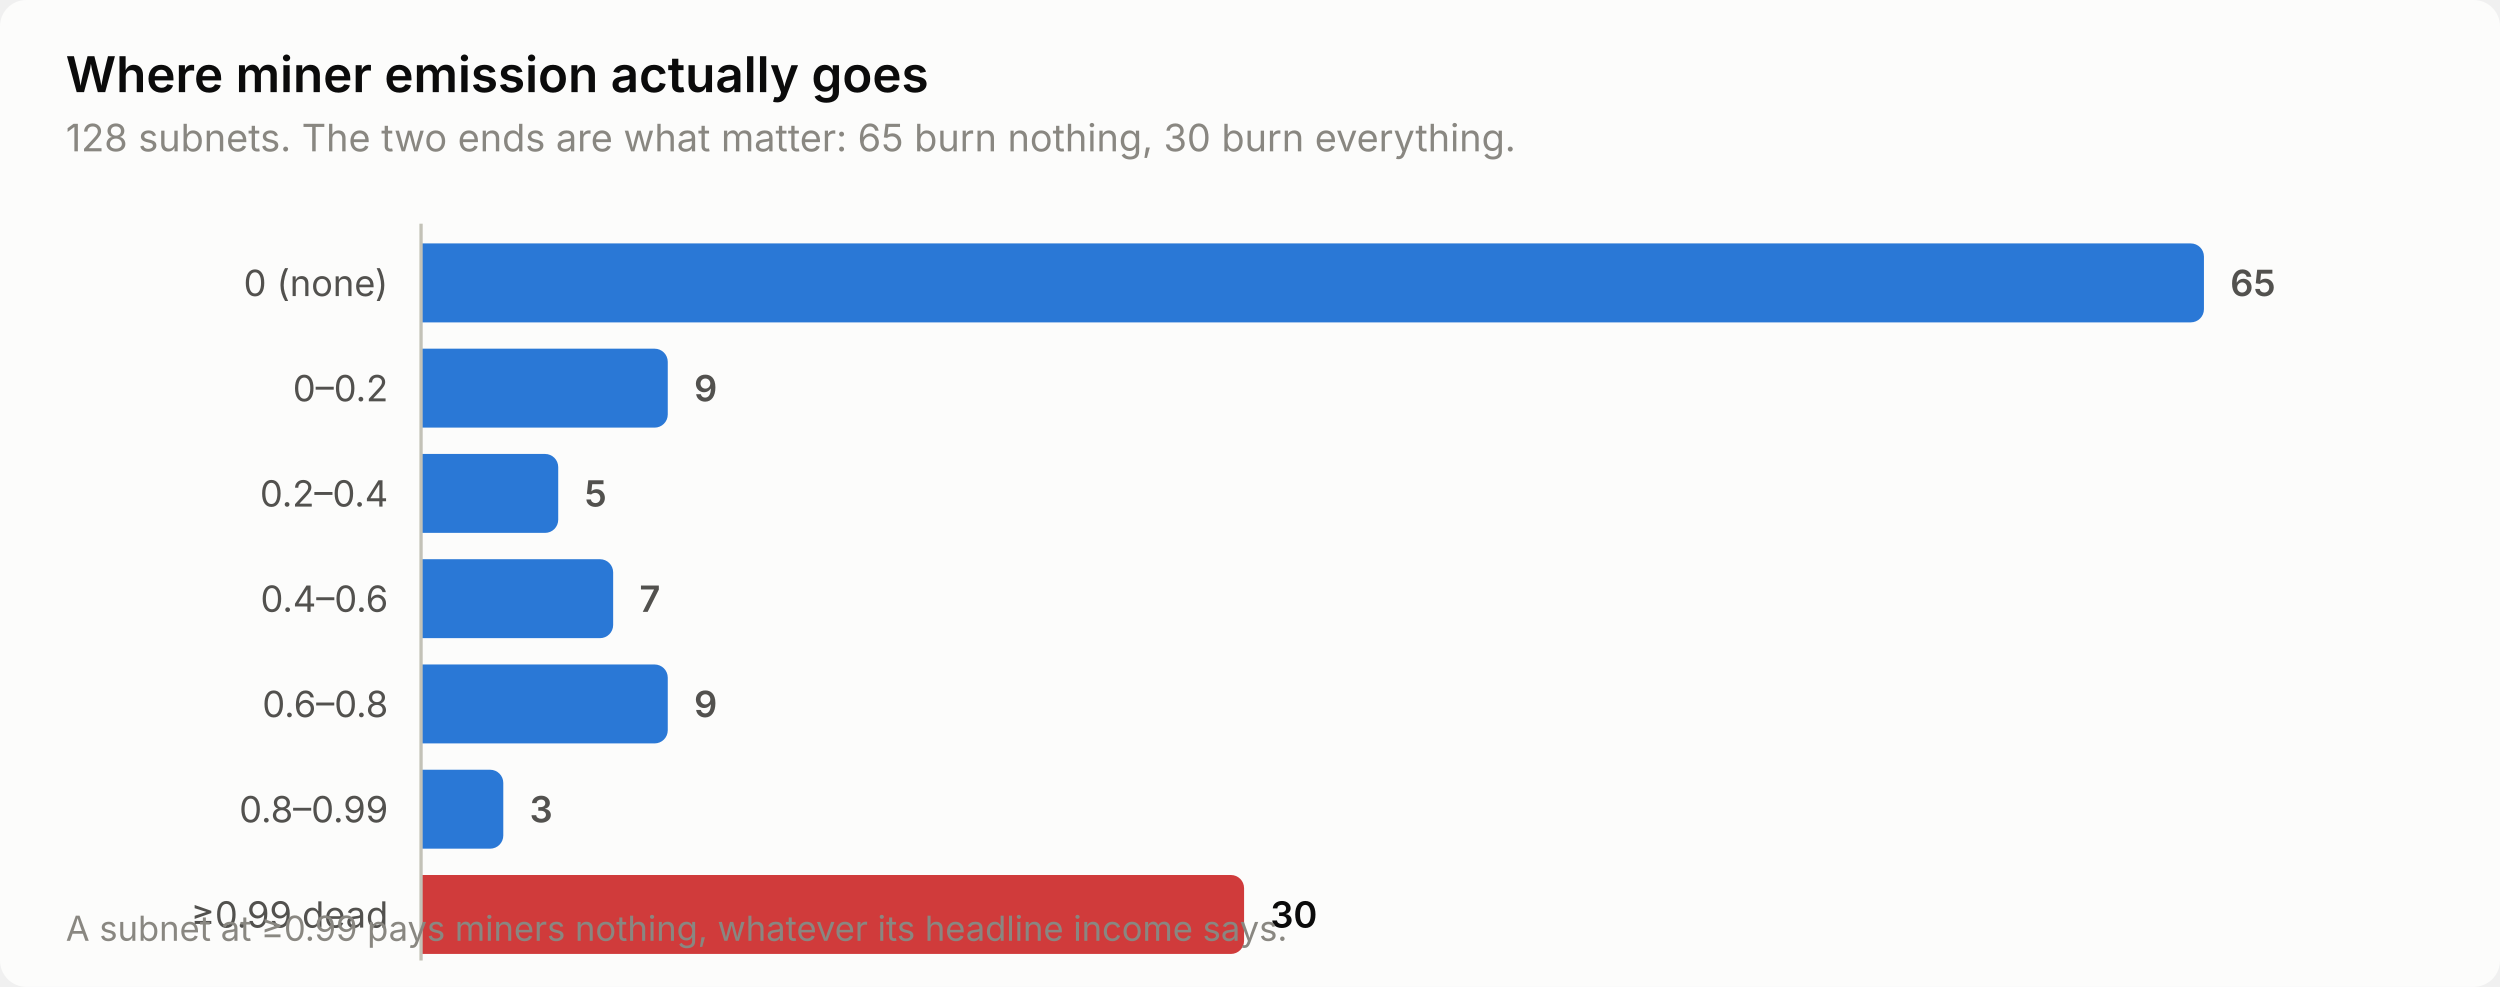
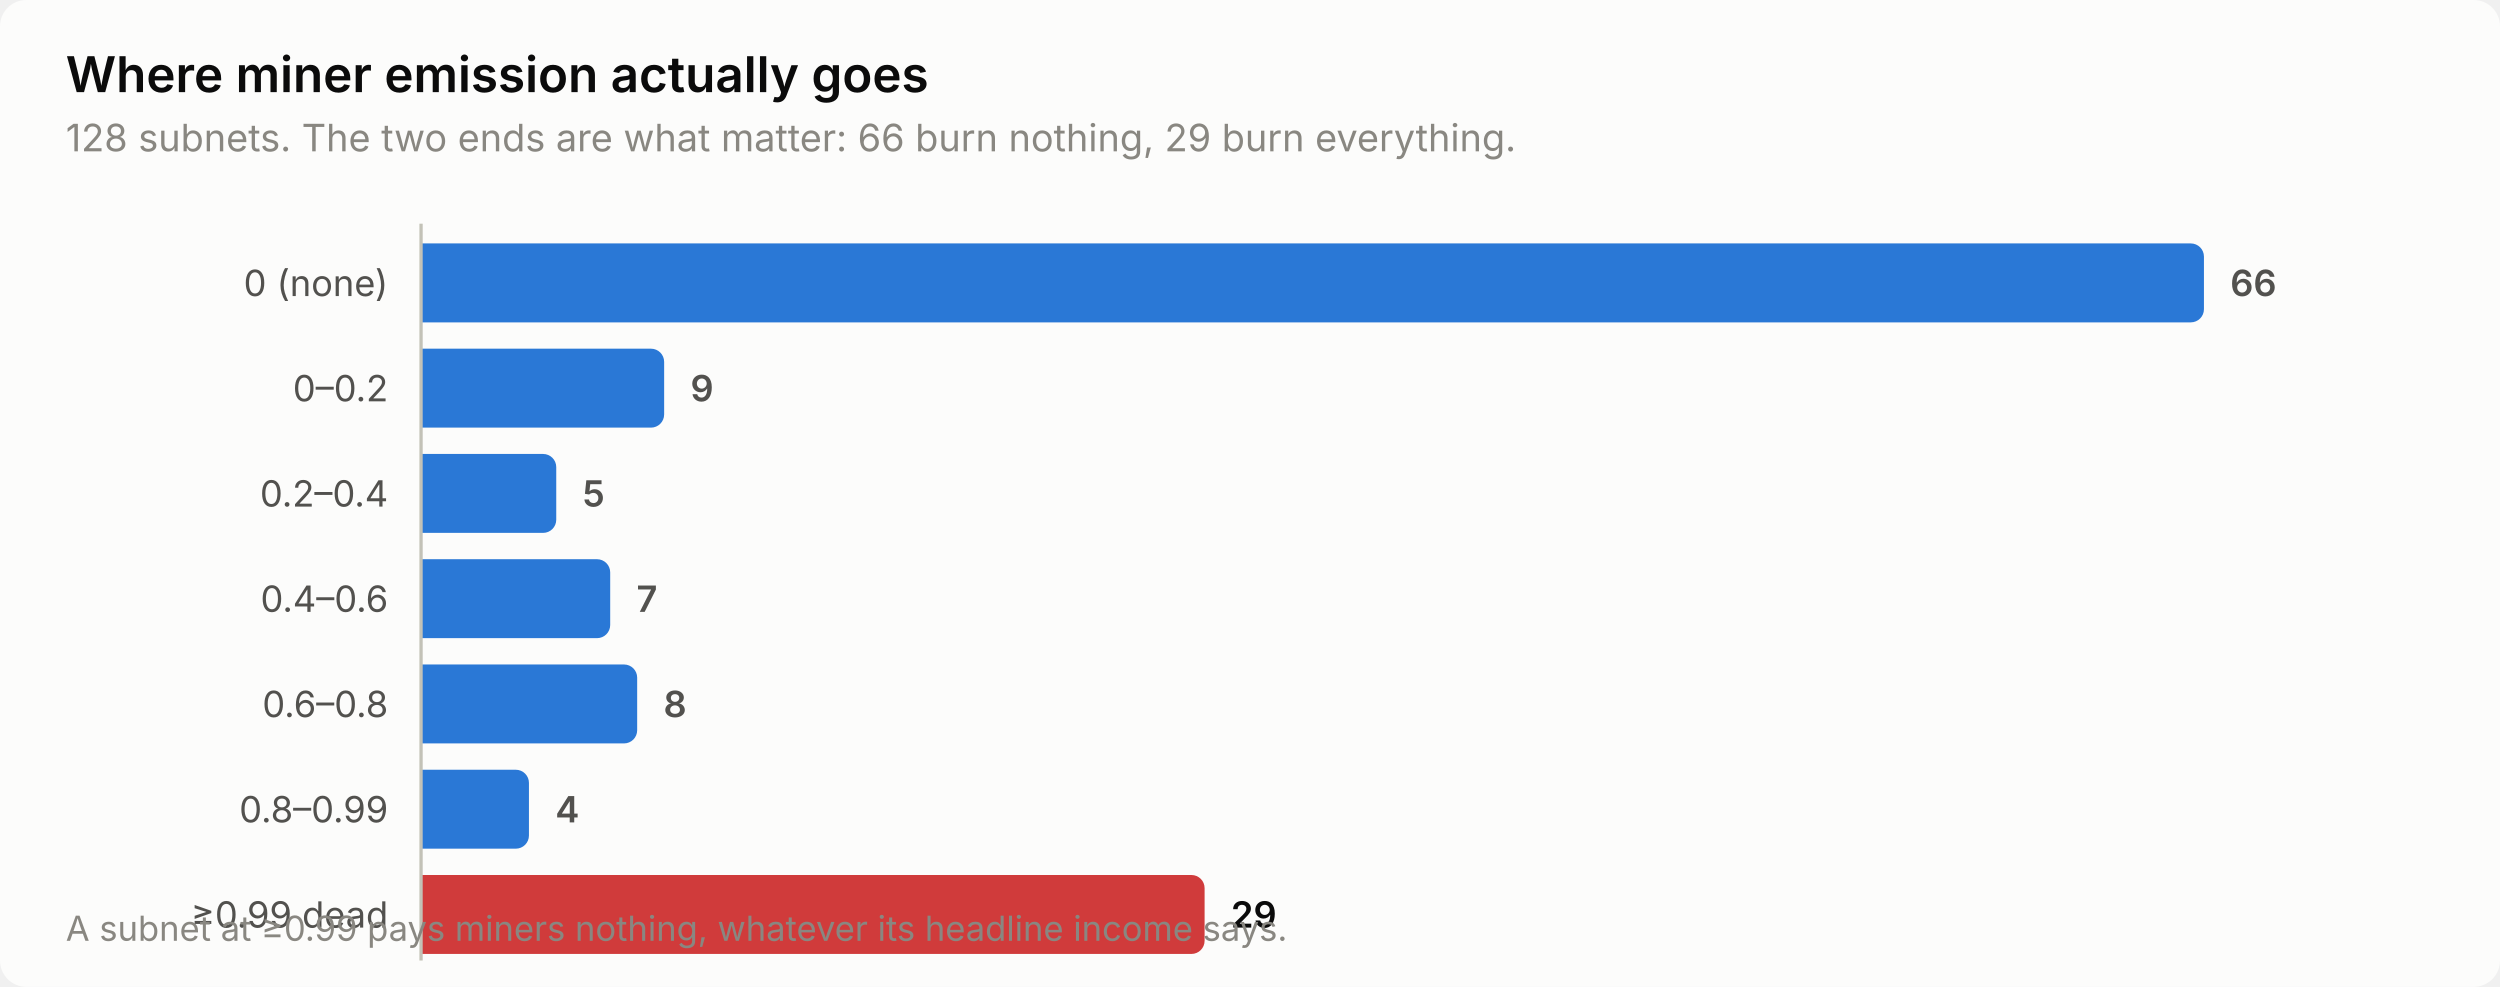
<svg xmlns="http://www.w3.org/2000/svg" width="760" height="300" viewBox="0 0 760 300" role="img" aria-label="Where miner emission actually goes">
  <style>
    text { font-family: system-ui, -apple-system, 'Segoe UI', sans-serif; }
    .t-title { font-size: 15px; font-weight: 600; }
    .t-sub { font-size: 11.5px; }
    .t-lab { font-size: 11px; }
    .t-val { font-size: 11px; font-weight: 600; font-variant-numeric: tabular-nums; }
    .t-tick { font-size: 10.5px; font-variant-numeric: tabular-nums; }

    .surface { fill: #fcfcfb; }
    .ink { fill: #0b0b0b; }
    .ink2 { fill: #52514e; }
    .muted { fill: #898781; }
    .grid { stroke: #e1e0d9; }
    .axis { stroke: #c3c2b7; }
    .accent { fill: #2a78d6; }
    .critical { fill: #d03b3b; }
    .deemph { fill: #d8d7d0; }

    @media (prefers-color-scheme: dark) {
      .surface { fill: #1a1a19; }
      .ink { fill: #ffffff; }
      .ink2 { fill: #c3c2b7; }
      .muted { fill: #898781; }
      .grid { stroke: #2c2c2a; }
      .axis { stroke: #383835; }
      .accent { fill: #3987e5; }
      .deemph { fill: #3a3a37; }
    }
</style>
  <rect class="surface" width="760" height="300" rx="8" />
  <text class="ink t-title" x="20" y="28">Where miner emission actually goes</text>
-   <text class="muted t-sub" x="20" y="46">128 subnets. The two ends are what matter: 65 burn nothing, 30 burn everything.</text>
+   <text class="muted t-sub" x="20" y="46">128 subnets. The two ends are what matter: 66 burn nothing, 29 burn everything.</text>
  <text class="ink2 t-lab" x="118" y="90" text-anchor="end">0 (none)</text>
  <path class="accent" d="M128.0,74.0 H666.0 a4.0,4.0 0 0 1 4.0,4.0 V94.0 a4.0,4.0 0 0 1 -4.0,4.0 H128.0 Z" />
-   <text class="ink2 t-val" x="678.0" y="90">65</text>
+   <text class="ink2 t-val" x="678.0" y="90">66</text>
  <text class="ink2 t-lab" x="118" y="122" text-anchor="end">0–0.2</text>
-   <path class="accent" d="M128.0,106.0 H199.0 a4.0,4.0 0 0 1 4.0,4.0 V126.0 a4.0,4.0 0 0 1 -4.0,4.0 H128.0 Z" />
-   <text class="ink2 t-val" x="211.0" y="122">9</text>
+   <path class="accent" d="M128.0,106.0 H197.9 a4.0,4.0 0 0 1 4.0,4.0 V126.0 a4.0,4.0 0 0 1 -4.0,4.0 H128.0 Z" />
+   <text class="ink2 t-val" x="209.9" y="122">9</text>
  <text class="ink2 t-lab" x="118" y="154" text-anchor="end">0.2–0.4</text>
-   <path class="accent" d="M128.0,138.0 H165.7 a4.0,4.0 0 0 1 4.0,4.0 V158.0 a4.0,4.0 0 0 1 -4.0,4.0 H128.0 Z" />
-   <text class="ink2 t-val" x="177.7" y="154">5</text>
+   <path class="accent" d="M128.0,138.0 H165.1 a4.0,4.0 0 0 1 4.0,4.0 V158.0 a4.0,4.0 0 0 1 -4.0,4.0 H128.0 Z" />
+   <text class="ink2 t-val" x="177.1" y="154">5</text>
  <text class="ink2 t-lab" x="118" y="186" text-anchor="end">0.4–0.6</text>
-   <path class="accent" d="M128.0,170.0 H182.4 a4.0,4.0 0 0 1 4.0,4.0 V190.0 a4.0,4.0 0 0 1 -4.0,4.0 H128.0 Z" />
-   <text class="ink2 t-val" x="194.4" y="186">7</text>
+   <path class="accent" d="M128.0,170.0 H181.5 a4.0,4.0 0 0 1 4.0,4.0 V190.0 a4.0,4.0 0 0 1 -4.0,4.0 H128.0 Z" />
+   <text class="ink2 t-val" x="193.5" y="186">7</text>
  <text class="ink2 t-lab" x="118" y="218" text-anchor="end">0.6–0.8</text>
-   <path class="accent" d="M128.0,202.0 H199.0 a4.0,4.0 0 0 1 4.0,4.0 V222.0 a4.0,4.0 0 0 1 -4.0,4.0 H128.0 Z" />
-   <text class="ink2 t-val" x="211.0" y="218">9</text>
+   <path class="accent" d="M128.0,202.0 H189.7 a4.0,4.0 0 0 1 4.0,4.0 V222.0 a4.0,4.0 0 0 1 -4.0,4.0 H128.0 Z" />
+   <text class="ink2 t-val" x="201.7" y="218">8</text>
  <text class="ink2 t-lab" x="118" y="250" text-anchor="end">0.8–0.99</text>
-   <path class="accent" d="M128.0,234.0 H149.0 a4.0,4.0 0 0 1 4.0,4.0 V254.0 a4.0,4.0 0 0 1 -4.0,4.0 H128.0 Z" />
-   <text class="ink2 t-val" x="161.0" y="250">3</text>
+   <path class="accent" d="M128.0,234.0 H156.8 a4.0,4.0 0 0 1 4.0,4.0 V254.0 a4.0,4.0 0 0 1 -4.0,4.0 H128.0 Z" />
+   <text class="ink2 t-val" x="168.8" y="250">4</text>
  <text class="ink2 t-lab" x="118" y="282" text-anchor="end">≥0.99 dead</text>
-   <path class="critical" d="M128.0,266.0 H374.2 a4.0,4.0 0 0 1 4.0,4.0 V286.0 a4.0,4.0 0 0 1 -4.0,4.0 H128.0 Z" />
-   <text class="ink t-val" x="386.2" y="282">30</text>
+   <path class="critical" d="M128.0,266.0 H362.2 a4.0,4.0 0 0 1 4.0,4.0 V286.0 a4.0,4.0 0 0 1 -4.0,4.0 H128.0 Z" />
+   <text class="ink t-val" x="374.2" y="282">29</text>
  <line class="axis" x1="128" y1="68" x2="128" y2="292" stroke-width="1" />
  <text class="muted t-tick" x="20" y="286">A subnet at ≥0.99 pays miners nothing, whatever its headline income says.</text>
</svg>
